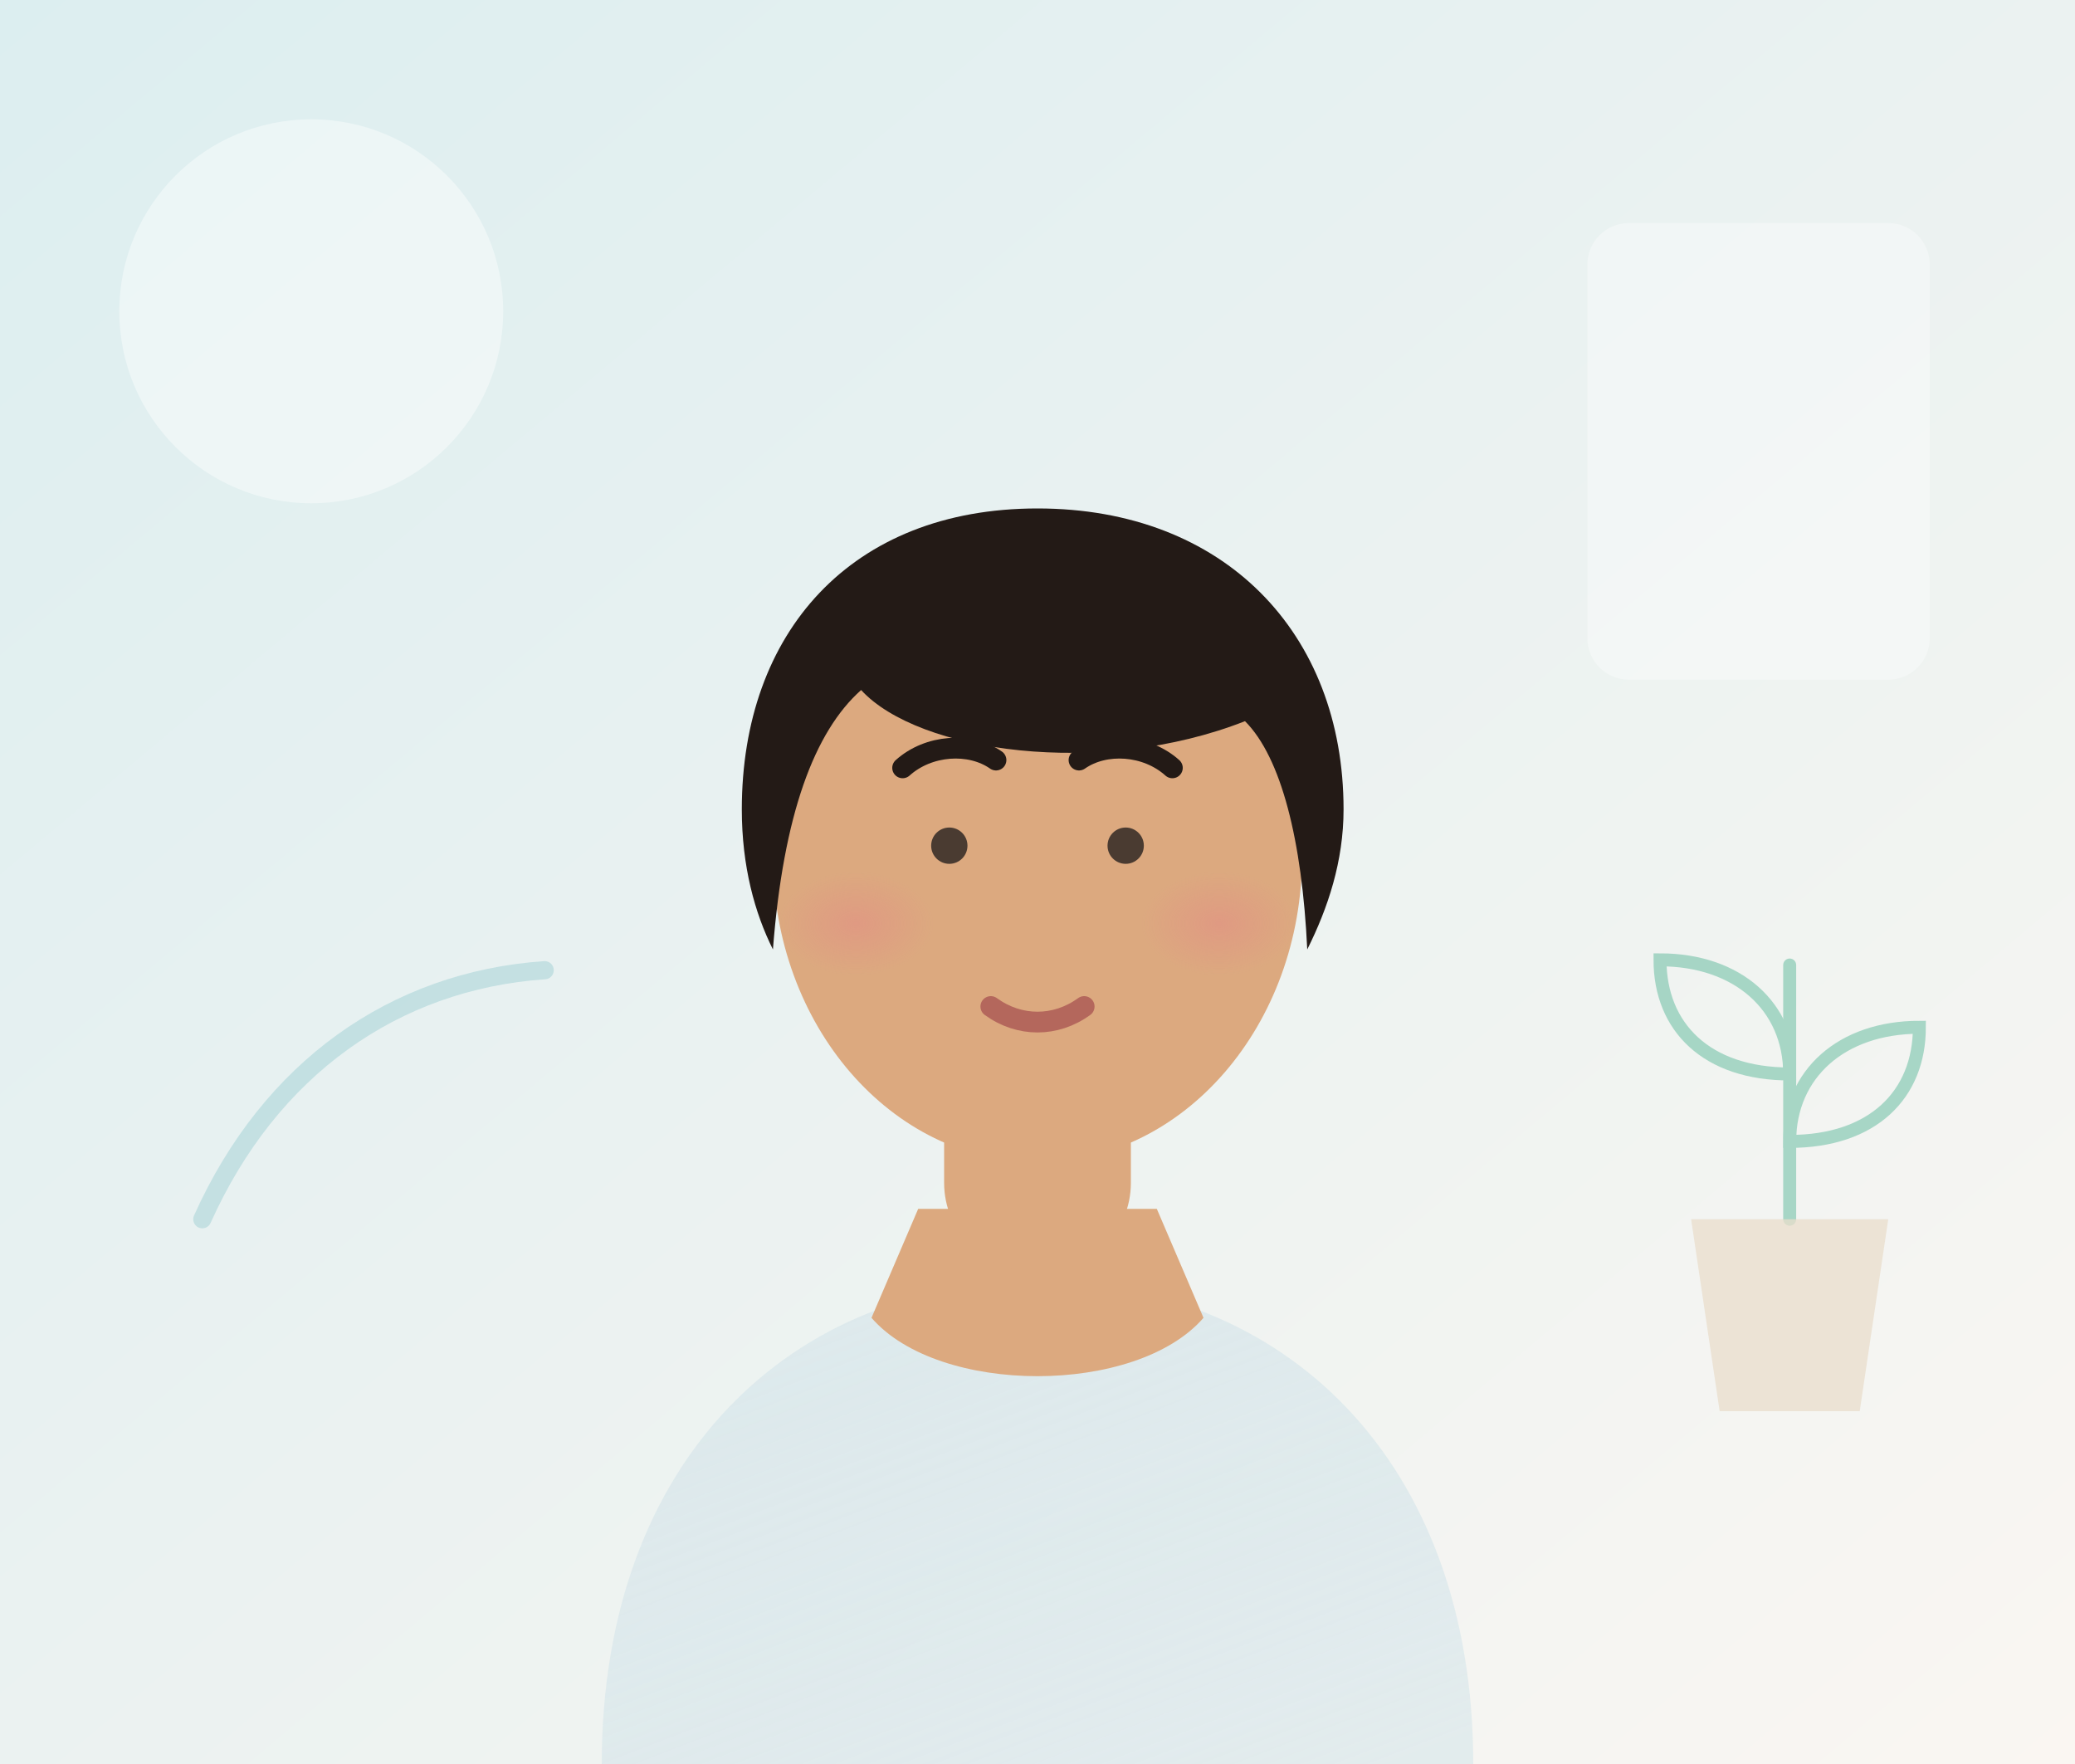
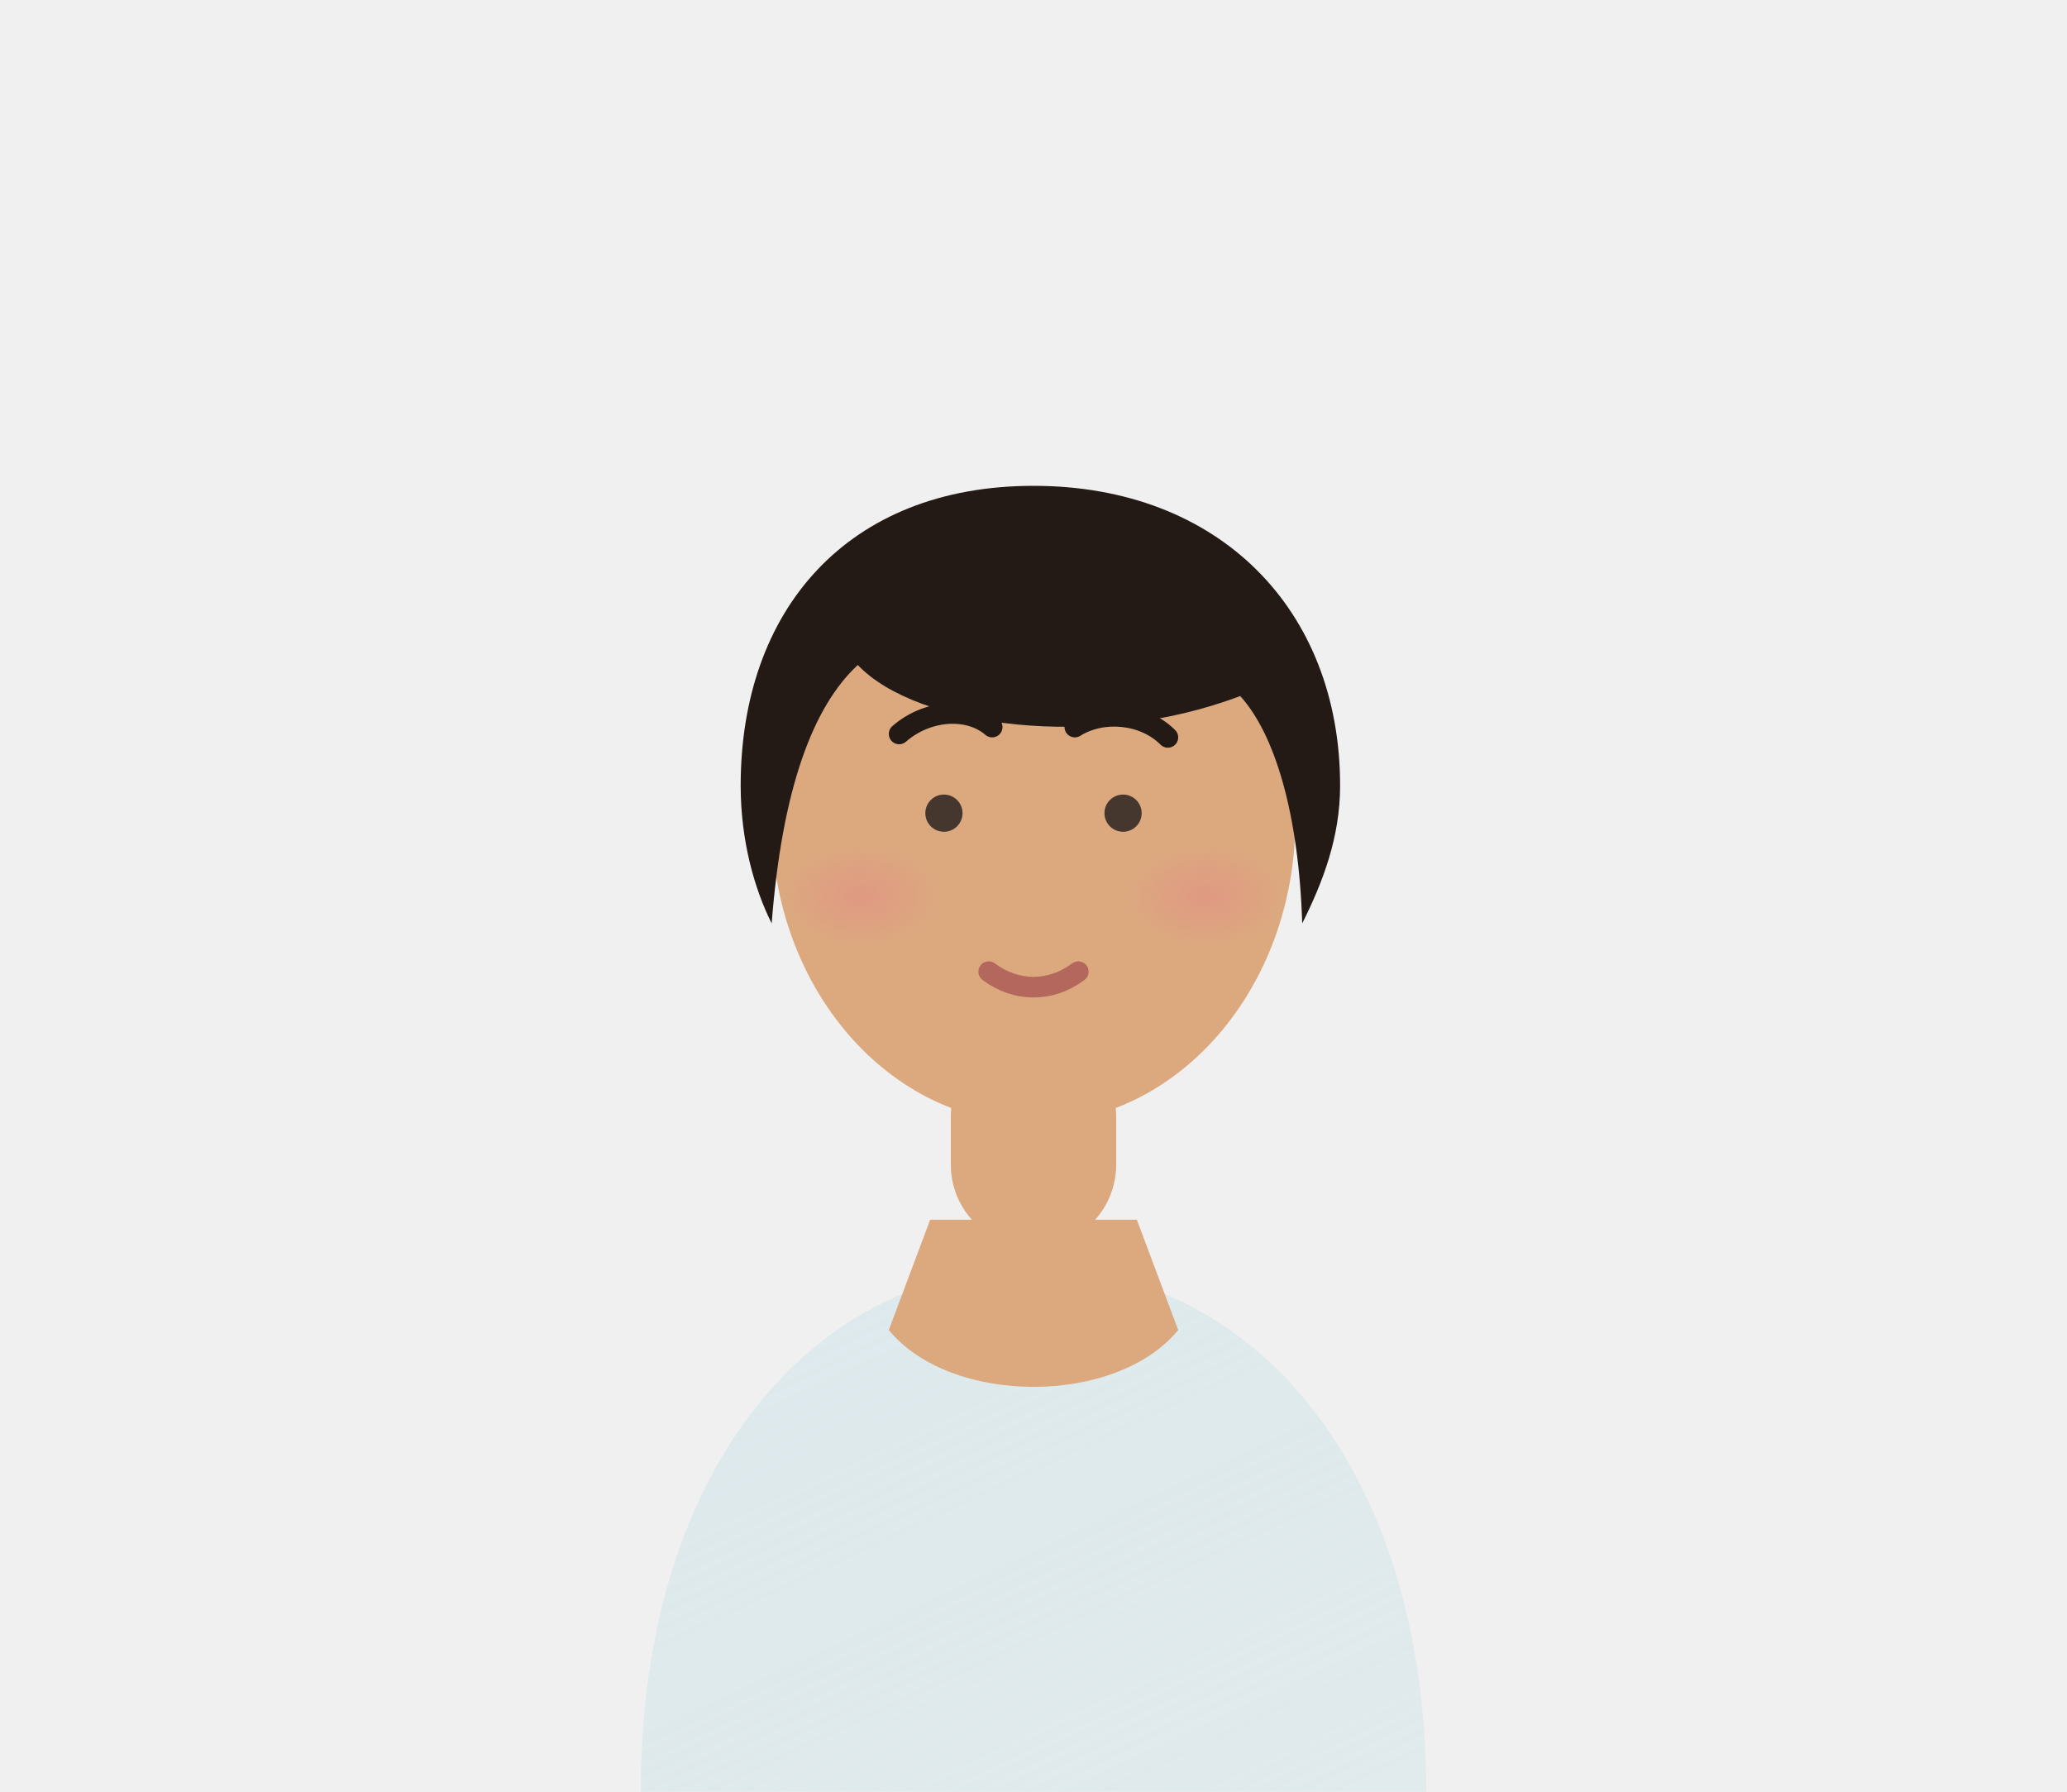
- <svg xmlns="http://www.w3.org/2000/svg" viewBox="0 0 800 680" width="800" height="680" role="img" aria-label="Portrait placeholder">
+ <svg xmlns="http://www.w3.org/2000/svg" viewBox="0 0 600 520" width="600" height="520" role="img" aria-label="Portrait placeholder">
  <defs>
-     <linearGradient id="bg" x1="0" y1="0" x2="1" y2="1">
-       <stop offset="0%" stop-color="#DCEEF0" />
-       <stop offset="100%" stop-color="#FAF6F2" />
-     </linearGradient>
    <linearGradient id="cloth" x1="0.2" y1="0" x2="0.9" y2="1">
      <stop offset="0%" stop-color="#DDE9EC" />
-       <stop offset="100%" stop-color="#DDE9EC" stop-opacity="0.78" />
+       <stop offset="100%" stop-color="#DDE9EC" stop-opacity="0.8" />
    </linearGradient>
    <radialGradient id="cheek" cx="0.5" cy="0.5" r="0.5">
-       <stop offset="0%" stop-color="#E9728A" stop-opacity="0.28" />
+       <stop offset="0%" stop-color="#E9728A" stop-opacity="0.3" />
      <stop offset="100%" stop-color="#E9728A" stop-opacity="0" />
    </radialGradient>
  </defs>
-   <rect width="800" height="680" fill="url(#bg)" />
-   <circle cx="120" cy="120" r="74" fill="#FFFFFF" opacity="0.42" />
-   <rect x="612" y="86" width="132" height="176" rx="16" fill="#FFFFFF" opacity="0.34" />
-   <path d="M78 470c26-58 74-92 132-96" stroke="#53ABB3" stroke-opacity="0.24" stroke-width="7" fill="none" stroke-linecap="round" />
-   <g opacity="0.5" stroke="#5CB89A" stroke-width="5" fill="none" stroke-linecap="round">
-     <path d="M690 470V372" />
-     <path d="M690 414c-32 0-50-18-50-44 30 0 50 18 50 44Z" />
-     <path d="M690 440c32 0 50-18 50-44-30 0-50 18-50 44Z" />
-   </g>
-   <path d="M652 470h76l-11 74h-54Z" fill="#E9DDCB" opacity="0.75" />
-   <path d="M232 680c0-118 74-186 168-186s168 68 168 186Z" fill="url(#cloth)" />
-   <path d="M336 508c26 30 102 30 128 0l-18-42H354Z" fill="#DCA97F" />
-   <rect x="364" y="404" width="72" height="86" rx="34" fill="#DCA97F" />
-   <ellipse cx="400" cy="330" rx="102" ry="118" fill="#DCA97F" />
-   <path d="M400 196c-72 0-114 48-114 116 0 22 5 40 12 54 4-52 16-84 34-100 22 24 92 34 148 12 14 14 22 46 24 88 8-16 14-34 14-54 0-68-46-116-118-116Z" fill="#231A16" />
-   <circle cx="366" cy="326" r="7" fill="#2A2320" opacity="0.82" />
-   <circle cx="434" cy="326" r="7" fill="#2A2320" opacity="0.82" />
-   <path d="M348 296c10-9 26-10 36-3M416 293c10-7 26-6 36 3" stroke="#231A16" stroke-width="8" fill="none" stroke-linecap="round" />
-   <path d="M382 388c11 8 25 8 36 0" stroke="#B4675C" stroke-width="8" fill="none" stroke-linecap="round" />
-   <ellipse cx="330" cy="356" rx="30" ry="20" fill="url(#cheek)" />
-   <ellipse cx="470" cy="356" rx="30" ry="20" fill="url(#cheek)" />
+   <path d="M186 520c0-96 52-152 114-152s114 56 114 152Z" fill="url(#cloth)" />
+   <path d="M258 386c18 22 66 22 84 0l-12-32h-60Z" fill="#DCA97F" />
+   <rect x="276" y="300" width="48" height="62" rx="24" fill="#DCA97F" />
+   <ellipse cx="300" cy="238" rx="76" ry="88" fill="#DCA97F" />
+   <path d="M300 141c-54 0-85 36-85 87 0 16 4 30 9 40 3-39 12-63 25-75 17 18 69 25 111 9 10 11 17 34 18 66 6-12 11-25 11-40 0-51-35-87-89-87Z" fill="#231A16" />
+   <circle cx="274" cy="236" r="5.4" fill="#2A2320" opacity="0.85" />
+   <circle cx="326" cy="236" r="5.4" fill="#2A2320" opacity="0.85" />
+   <path d="M261 213c8-7 20-8 27-2M312 211c8-5 20-4 27 3" stroke="#231A16" stroke-width="6" fill="none" stroke-linecap="round" />
+   <path d="M287 282c8 6 18 6 26 0" stroke="#B4675C" stroke-width="6" fill="none" stroke-linecap="round" />
+   <ellipse cx="250" cy="260" rx="23" ry="15" fill="url(#cheek)" />
+   <ellipse cx="350" cy="260" rx="23" ry="15" fill="url(#cheek)" />
</svg>
